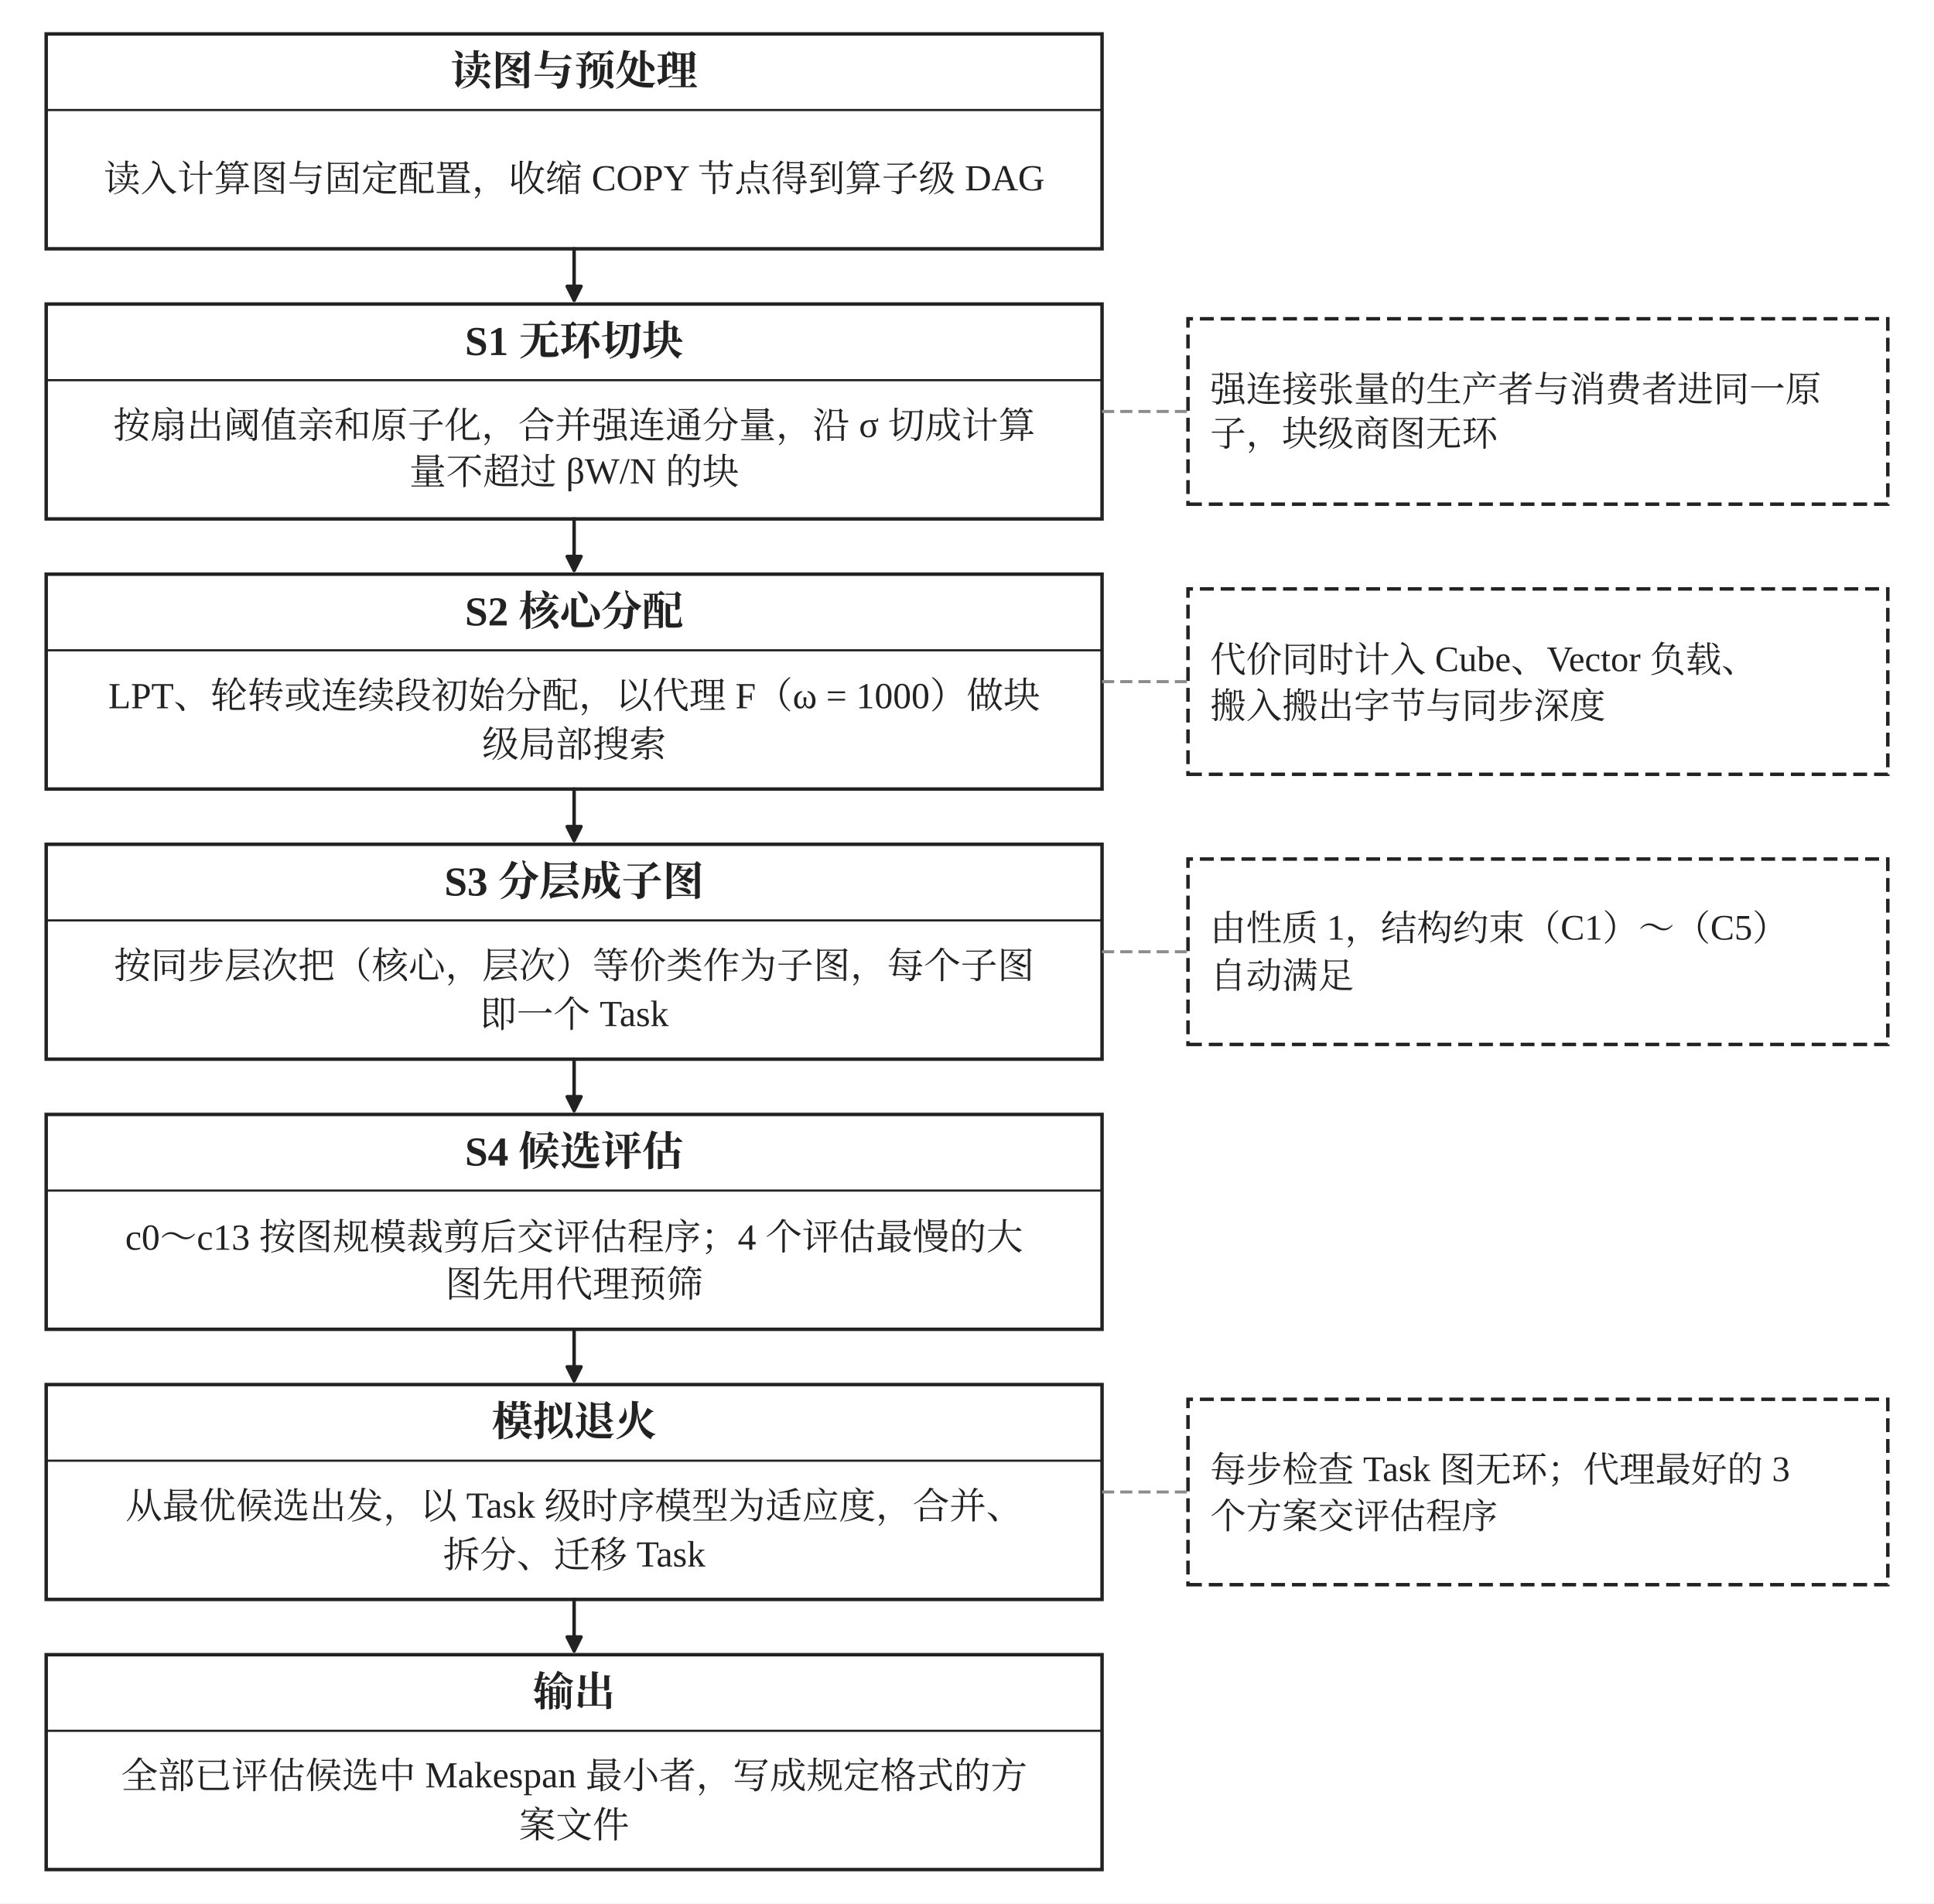
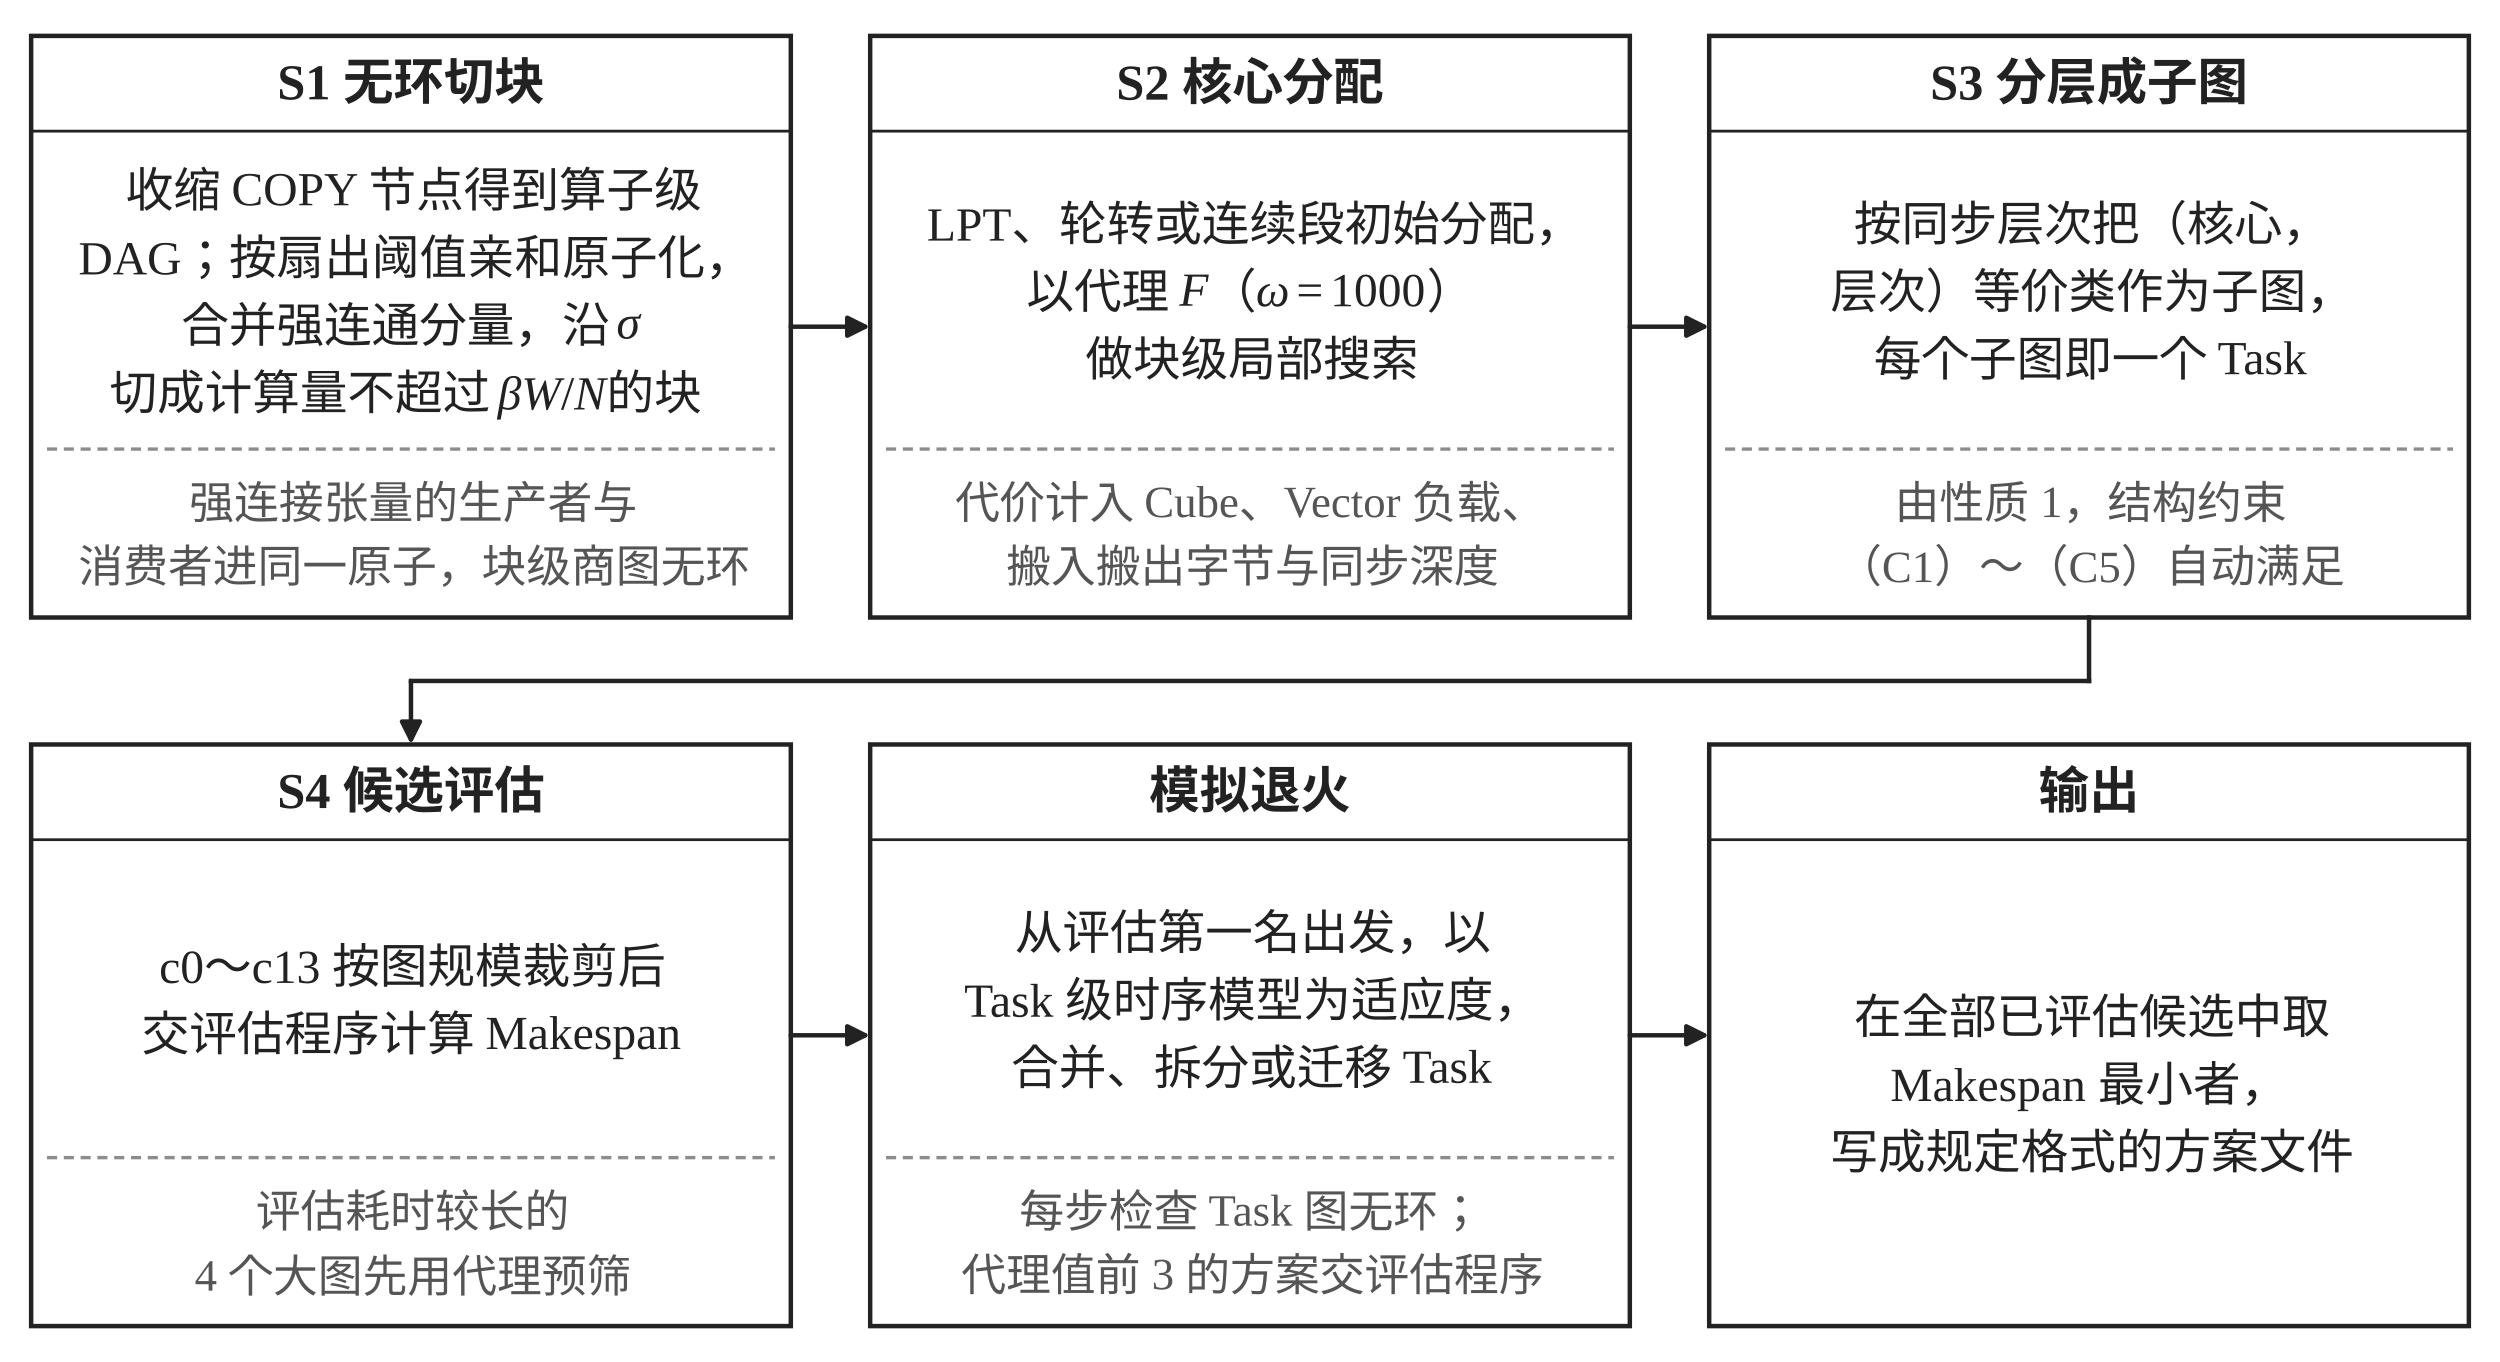
- <svg xmlns="http://www.w3.org/2000/svg" width="446.525pt" height="439.438pt" viewBox="0 0 446.525 439.438" version="1.1">
+ <svg xmlns="http://www.w3.org/2000/svg" width="446.525pt" height="243.265pt" viewBox="0 0 446.525 243.265" version="1.1">
  <defs>
    <style type="text/css">*{stroke-linejoin: round; stroke-linecap: butt}</style>
  </defs>
  <g id="figure_1">
    <g id="patch_1">
-       <path d="M 0 439.438  L 446.525 439.438  L 446.525 0  L 0 0  z " style="fill: #ffffff" />
+       <path d="M 0 243.265  L 446.525 243.265  L 446.525 0  L 0 0  z " style="fill: #ffffff" />
    </g>
    <g id="axes_1">
      <g id="patch_2">
-         <path d="M 10.664 57.436  L 254.443 57.436  L 254.443 7.829  L 10.664 7.829  z " clip-path="url(#p744f5f8a83)" style="fill: #ffffff; stroke: #222222; stroke-width: 0.8; stroke-linejoin: miter" />
+         <path d="M 5.562 110.294  L 141.247 110.294  L 141.247 6.412  L 5.562 6.412  z " clip-path="url(#p8ebed7c3c5)" style="fill: #ffffff; stroke: #222222; stroke-width: 0.8; stroke-linejoin: miter" />
      </g>
      <g id="patch_3">
-         <path d="M 10.664 119.798  L 254.443 119.798  L 254.443 70.191  L 10.664 70.191  z " clip-path="url(#p744f5f8a83)" style="fill: #ffffff; stroke: #222222; stroke-width: 0.8; stroke-linejoin: miter" />
+         <path d="M 155.42 110.294  L 291.105 110.294  L 291.105 6.412  L 155.42 6.412  z " clip-path="url(#p8ebed7c3c5)" style="fill: #ffffff; stroke: #222222; stroke-width: 0.8; stroke-linejoin: miter" />
      </g>
      <g id="patch_4">
-         <path d="M 274.286 116.396  L 435.861 116.396  L 435.861 73.593  L 274.286 73.593  z " clip-path="url(#p744f5f8a83)" style="fill: #ffffff; stroke-dasharray: 3.2,1.6; stroke-dashoffset: 0; stroke: #222222; stroke-width: 0.8; stroke-linejoin: miter" />
+         <path d="M 305.278 110.294  L 440.963 110.294  L 440.963 6.412  L 305.278 6.412  z " clip-path="url(#p8ebed7c3c5)" style="fill: #ffffff; stroke: #222222; stroke-width: 0.8; stroke-linejoin: miter" />
+       </g>
+       <g id="patch_5">
+         <path d="M 5.562 236.853  L 141.247 236.853  L 141.247 132.971  L 5.562 132.971  z " clip-path="url(#p8ebed7c3c5)" style="fill: #ffffff; stroke: #222222; stroke-width: 0.8; stroke-linejoin: miter" />
+       </g>
+       <g id="patch_6">
+         <path d="M 155.42 236.853  L 291.105 236.853  L 291.105 132.971  L 155.42 132.971  z " clip-path="url(#p8ebed7c3c5)" style="fill: #ffffff; stroke: #222222; stroke-width: 0.8; stroke-linejoin: miter" />
+       </g>
+       <g id="patch_7">
+         <path d="M 305.278 236.853  L 440.963 236.853  L 440.963 132.971  L 305.278 132.971  z " clip-path="url(#p8ebed7c3c5)" style="fill: #ffffff; stroke: #222222; stroke-width: 0.8; stroke-linejoin: miter" />
      </g>
      <g id="line2d_1">
-         <path d="M 254.443 94.995  L 274.286 94.995  " clip-path="url(#p744f5f8a83)" style="fill: none; stroke-dasharray: 2.8,1.4; stroke-dashoffset: 0; stroke: #8c8c8c; stroke-width: 0.7" />
-       </g>
-       <g id="patch_5">
-         <path d="M 10.664 182.16  L 254.443 182.16  L 254.443 132.554  L 10.664 132.554  z " clip-path="url(#p744f5f8a83)" style="fill: #ffffff; stroke: #222222; stroke-width: 0.8; stroke-linejoin: miter" />
-       </g>
-       <g id="patch_6">
-         <path d="M 274.286 178.758  L 435.861 178.758  L 435.861 135.955  L 274.286 135.955  z " clip-path="url(#p744f5f8a83)" style="fill: #ffffff; stroke-dasharray: 3.2,1.6; stroke-dashoffset: 0; stroke: #222222; stroke-width: 0.8; stroke-linejoin: miter" />
+         <path d="M 5.562 23.42  L 141.247 23.42  " clip-path="url(#p8ebed7c3c5)" style="fill: none; stroke: #222222; stroke-width: 0.5; stroke-linecap: square" />
      </g>
      <g id="line2d_2">
-         <path d="M 254.443 157.357  L 274.286 157.357  " clip-path="url(#p744f5f8a83)" style="fill: none; stroke-dasharray: 2.8,1.4; stroke-dashoffset: 0; stroke: #8c8c8c; stroke-width: 0.7" />
-       </g>
-       <g id="patch_7">
-         <path d="M 10.664 244.522  L 254.443 244.522  L 254.443 194.916  L 10.664 194.916  z " clip-path="url(#p744f5f8a83)" style="fill: #ffffff; stroke: #222222; stroke-width: 0.8; stroke-linejoin: miter" />
+         <path d="M 8.396 80.204  L 138.412 80.204  " clip-path="url(#p8ebed7c3c5)" style="fill: none; stroke-dasharray: 1.8,1.2; stroke-dashoffset: 0; stroke: #8c8c8c; stroke-width: 0.6" />
+       </g>
+       <g id="line2d_3">
+         <path d="M 155.42 23.42  L 291.105 23.42  " clip-path="url(#p8ebed7c3c5)" style="fill: none; stroke: #222222; stroke-width: 0.5; stroke-linecap: square" />
+       </g>
+       <g id="line2d_4">
+         <path d="M 158.254 80.204  L 288.27 80.204  " clip-path="url(#p8ebed7c3c5)" style="fill: none; stroke-dasharray: 1.8,1.2; stroke-dashoffset: 0; stroke: #8c8c8c; stroke-width: 0.6" />
+       </g>
+       <g id="line2d_5">
+         <path d="M 305.278 23.42  L 440.963 23.42  " clip-path="url(#p8ebed7c3c5)" style="fill: none; stroke: #222222; stroke-width: 0.5; stroke-linecap: square" />
+       </g>
+       <g id="line2d_6">
+         <path d="M 308.113 80.204  L 438.129 80.204  " clip-path="url(#p8ebed7c3c5)" style="fill: none; stroke-dasharray: 1.8,1.2; stroke-dashoffset: 0; stroke: #8c8c8c; stroke-width: 0.6" />
+       </g>
+       <g id="line2d_7">
+         <path d="M 5.562 149.979  L 141.247 149.979  " clip-path="url(#p8ebed7c3c5)" style="fill: none; stroke: #222222; stroke-width: 0.5; stroke-linecap: square" />
+       </g>
+       <g id="line2d_8">
+         <path d="M 8.396 206.763  L 138.412 206.763  " clip-path="url(#p8ebed7c3c5)" style="fill: none; stroke-dasharray: 1.8,1.2; stroke-dashoffset: 0; stroke: #8c8c8c; stroke-width: 0.6" />
+       </g>
+       <g id="line2d_9">
+         <path d="M 155.42 149.979  L 291.105 149.979  " clip-path="url(#p8ebed7c3c5)" style="fill: none; stroke: #222222; stroke-width: 0.5; stroke-linecap: square" />
+       </g>
+       <g id="line2d_10">
+         <path d="M 158.254 206.763  L 288.27 206.763  " clip-path="url(#p8ebed7c3c5)" style="fill: none; stroke-dasharray: 1.8,1.2; stroke-dashoffset: 0; stroke: #8c8c8c; stroke-width: 0.6" />
+       </g>
+       <g id="line2d_11">
+         <path d="M 305.278 149.979  L 440.963 149.979  " clip-path="url(#p8ebed7c3c5)" style="fill: none; stroke: #222222; stroke-width: 0.5; stroke-linecap: square" />
      </g>
      <g id="patch_8">
-         <path d="M 274.286 241.121  L 435.861 241.121  L 435.861 198.317  L 274.286 198.317  z " clip-path="url(#p744f5f8a83)" style="fill: #ffffff; stroke-dasharray: 3.2,1.6; stroke-dashoffset: 0; stroke: #222222; stroke-width: 0.8; stroke-linejoin: miter" />
-       </g>
-       <g id="line2d_3">
-         <path d="M 254.443 219.719  L 274.286 219.719  " clip-path="url(#p744f5f8a83)" style="fill: none; stroke-dasharray: 2.8,1.4; stroke-dashoffset: 0; stroke: #8c8c8c; stroke-width: 0.7" />
+         <path d="M 141.247 58.353  Q 148.333 58.353 154.525 58.353  " clip-path="url(#p8ebed7c3c5)" style="fill: none; stroke: #222222; stroke-width: 0.8; stroke-linecap: round" />
+         <path d="M 151.325 56.753  L 154.525 58.353  L 151.325 59.953  z " clip-path="url(#p8ebed7c3c5)" style="fill: #222222; stroke: #222222; stroke-width: 0.8; stroke-linecap: round" />
      </g>
      <g id="patch_9">
-         <path d="M 10.664 306.884  L 254.443 306.884  L 254.443 257.278  L 10.664 257.278  z " clip-path="url(#p744f5f8a83)" style="fill: #ffffff; stroke: #222222; stroke-width: 0.8; stroke-linejoin: miter" />
+         <path d="M 291.105 58.353  Q 298.191 58.353 304.384 58.353  " clip-path="url(#p8ebed7c3c5)" style="fill: none; stroke: #222222; stroke-width: 0.8; stroke-linecap: round" />
+         <path d="M 301.184 56.753  L 304.384 58.353  L 301.184 59.953  z " clip-path="url(#p8ebed7c3c5)" style="fill: #222222; stroke: #222222; stroke-width: 0.8; stroke-linecap: round" />
+       </g>
+       <g id="line2d_12">
+         <path d="M 373.121 110.294  L 373.121 121.632  " clip-path="url(#p8ebed7c3c5)" style="fill: none; stroke: #222222; stroke-width: 0.8; stroke-linecap: square" />
+       </g>
+       <g id="line2d_13">
+         <path d="M 373.121 121.632  L 73.404 121.632  " clip-path="url(#p8ebed7c3c5)" style="fill: none; stroke: #222222; stroke-width: 0.8; stroke-linecap: square" />
      </g>
      <g id="patch_10">
-         <path d="M 10.664 369.247  L 254.443 369.247  L 254.443 319.64  L 10.664 319.64  z " clip-path="url(#p744f5f8a83)" style="fill: #ffffff; stroke: #222222; stroke-width: 0.8; stroke-linejoin: miter" />
+         <path d="M 73.404 121.632  Q 73.404 127.302 73.404 132.077  " clip-path="url(#p8ebed7c3c5)" style="fill: none; stroke: #222222; stroke-width: 0.8; stroke-linecap: round" />
+         <path d="M 75.004 128.877  L 73.404 132.077  L 71.804 128.877  z " clip-path="url(#p8ebed7c3c5)" style="fill: #222222; stroke: #222222; stroke-width: 0.8; stroke-linecap: round" />
      </g>
      <g id="patch_11">
-         <path d="M 274.286 365.845  L 435.861 365.845  L 435.861 323.042  L 274.286 323.042  z " clip-path="url(#p744f5f8a83)" style="fill: #ffffff; stroke-dasharray: 3.2,1.6; stroke-dashoffset: 0; stroke: #222222; stroke-width: 0.8; stroke-linejoin: miter" />
-       </g>
-       <g id="line2d_4">
-         <path d="M 254.443 344.443  L 274.286 344.443  " clip-path="url(#p744f5f8a83)" style="fill: none; stroke-dasharray: 2.8,1.4; stroke-dashoffset: 0; stroke: #8c8c8c; stroke-width: 0.7" />
+         <path d="M 141.247 184.912  Q 148.333 184.912 154.525 184.912  " clip-path="url(#p8ebed7c3c5)" style="fill: none; stroke: #222222; stroke-width: 0.8; stroke-linecap: round" />
+         <path d="M 151.325 183.312  L 154.525 184.912  L 151.325 186.512  z " clip-path="url(#p8ebed7c3c5)" style="fill: #222222; stroke: #222222; stroke-width: 0.8; stroke-linecap: round" />
      </g>
      <g id="patch_12">
-         <path d="M 10.664 431.609  L 254.443 431.609  L 254.443 382.003  L 10.664 382.003  z " clip-path="url(#p744f5f8a83)" style="fill: #ffffff; stroke: #222222; stroke-width: 0.8; stroke-linejoin: miter" />
+         <path d="M 291.105 184.912  Q 298.191 184.912 304.384 184.912  " clip-path="url(#p8ebed7c3c5)" style="fill: none; stroke: #222222; stroke-width: 0.8; stroke-linecap: round" />
+         <path d="M 301.184 183.312  L 304.384 184.912  L 301.184 186.512  z " clip-path="url(#p8ebed7c3c5)" style="fill: #222222; stroke: #222222; stroke-width: 0.8; stroke-linecap: round" />
      </g>
      <g id="text_1">
-         <text style="font-weight: 700; font-size: 9.5px; font-family: 'Times New Roman', 'SimSun', 'Liberation Serif', 'Noto Serif CJK SC'; text-anchor: middle; fill: #222222" x="132.554" y="19.634" transform="rotate(-0 132.5537 19.6335)">读图与预处理</text>
-       </g>
-       <g id="line2d_5">
-         <path d="M 10.664 25.404  L 254.443 25.404  " clip-path="url(#p744f5f8a83)" style="fill: none; stroke: #222222; stroke-width: 0.5; stroke-linecap: square" />
+         <text style="font-weight: 700; font-size: 9px; font-family: 'Times New Roman', 'SimSun'; text-anchor: middle; fill: #222222" x="73.404" y="17.747" transform="rotate(-0 73.40409 17.74721)">S1 无环切块</text>
      </g>
      <g id="text_2">
-         <text style="font-size: 8.5px; font-family: 'Times New Roman', 'SimSun', 'Liberation Serif', 'Noto Serif CJK SC'; text-anchor: middle; fill: #222222" x="132.554" y="44.187" transform="rotate(-0 132.5537 44.18699)">读入计算图与固定配置，收缩 COPY 节点得到算子级 DAG</text>
-       </g>
-       <g id="patch_13">
-         <path d="M 132.554 57.436  Q 132.554 63.814 132.554 69.297  " clip-path="url(#p744f5f8a83)" style="fill: none; stroke: #222222; stroke-width: 0.8; stroke-linecap: round" />
-         <path d="M 134.154 66.097  L 132.554 69.297  L 130.954 66.097  z " clip-path="url(#p744f5f8a83)" style="fill: #222222; stroke: #222222; stroke-width: 0.8; stroke-linecap: round" />
+         <text style="font-size: 8px; font-family: 'Times New Roman', 'SimSun'; text-anchor: start; fill: #555555" x="33.804" y="92.609" transform="rotate(-0 33.80409 92.60882)">强连接张量的生产者与</text>
      </g>
      <g id="text_3">
-         <text style="font-weight: 700; font-size: 9.5px; font-family: 'Times New Roman', 'SimSun', 'Liberation Serif', 'Noto Serif CJK SC'; text-anchor: middle; fill: #222222" x="132.554" y="81.968" transform="rotate(-0 132.5537 81.9675)">S1 无环切块</text>
-       </g>
-       <g id="line2d_6">
-         <path d="M 10.664 87.766  L 254.443 87.766  " clip-path="url(#p744f5f8a83)" style="fill: none; stroke: #222222; stroke-width: 0.5; stroke-linecap: square" />
+         <text style="font-size: 8px; font-family: 'Times New Roman', 'SimSun'; text-anchor: start; fill: #555555" x="14.004" y="103.969" transform="rotate(-0 14.00409 103.9688)">消费者进同一原子，块级商图无环</text>
      </g>
      <g id="text_4">
-         <text style="font-size: 8.5px; font-family: 'Times New Roman', 'SimSun', 'Liberation Serif', 'Noto Serif CJK SC'; fill: #222222" transform="translate(26.13769 101.1396)">按扇出阈值亲和原子化，合并强连通分量，沿 σ 切成计算</text>
-         <text style="font-size: 8.5px; font-family: 'Times New Roman', 'SimSun', 'Liberation Serif', 'Noto Serif CJK SC'; fill: #222222" transform="translate(94.50491 111.8479)">量不超过 βW/N 的块</text>
-       </g>
-       <g id="patch_14">
-         <path d="M 132.554 119.798  Q 132.554 126.176 132.554 131.659  " clip-path="url(#p744f5f8a83)" style="fill: none; stroke: #222222; stroke-width: 0.8; stroke-linecap: round" />
-         <path d="M 134.154 128.459  L 132.554 131.659  L 130.954 128.459  z " clip-path="url(#p744f5f8a83)" style="fill: #222222; stroke: #222222; stroke-width: 0.8; stroke-linecap: round" />
+         <text style="font-size: 8.5px; font-family: 'Times New Roman', 'SimSun'; text-anchor: start; fill: #222222" x="22.439" y="36.937" transform="rotate(-0 22.43909 36.93681)">收缩 COPY 节点得到算子级</text>
      </g>
      <g id="text_5">
-         <text style="font-size: 8.3px; font-family: 'Times New Roman', 'SimSun', 'Liberation Serif', 'Noto Serif CJK SC'; fill: #222222" transform="translate(279.3883 92.7457)">强连接张量的生产者与消费者进同一原</text>
-         <text style="font-size: 8.3px; font-family: 'Times New Roman', 'SimSun', 'Liberation Serif', 'Noto Serif CJK SC'; fill: #222222" transform="translate(279.3883 102.9745)">子，块级商图无环</text>
+         <text style="font-size: 8.5px; font-family: 'Times New Roman', 'SimSun'; text-anchor: start; fill: #222222" x="14.004" y="49.007" transform="rotate(-0 14.00409 49.00681)">DAG；按扇出阈值亲和原子化，</text>
      </g>
      <g id="text_6">
-         <text style="font-weight: 700; font-size: 9.5px; font-family: 'Times New Roman', 'SimSun', 'Liberation Serif', 'Noto Serif CJK SC'; text-anchor: middle; fill: #222222" x="132.554" y="144.387" transform="rotate(-0 132.5537 144.3869)">S2 核心分配</text>
-       </g>
-       <g id="line2d_7">
-         <path d="M 10.664 150.129  L 254.443 150.129  " clip-path="url(#p744f5f8a83)" style="fill: none; stroke: #222222; stroke-width: 0.5; stroke-linecap: square" />
+         <text style="font-size: 8.5px; font-family: 'Times New Roman', 'SimSun'; text-anchor: start; fill: #222222" x="32.382" y="61.077" transform="rotate(-0 32.38159 61.07681)">合并强连通分量，沿 </text>
      </g>
      <g id="text_7">
-         <text style="font-size: 8.5px; font-family: 'Times New Roman', 'SimSun', 'Liberation Serif', 'Noto Serif CJK SC'; fill: #222222" transform="translate(25.00347 163.5058)">LPT、轮转或连续段初始分配，以代理 F（ω = 1000）做块</text>
-         <text style="font-size: 8.5px; font-family: 'Times New Roman', 'SimSun', 'Liberation Serif', 'Noto Serif CJK SC'; fill: #222222" transform="translate(111.3037 174.7752)">级局部搜索</text>
-       </g>
-       <g id="patch_15">
-         <path d="M 132.554 182.16  Q 132.554 188.538 132.554 194.021  " clip-path="url(#p744f5f8a83)" style="fill: none; stroke: #222222; stroke-width: 0.8; stroke-linecap: round" />
-         <path d="M 134.154 190.821  L 132.554 194.021  L 130.954 190.821  z " clip-path="url(#p744f5f8a83)" style="fill: #222222; stroke: #222222; stroke-width: 0.8; stroke-linecap: round" />
+         <g style="fill: #222222" transform="translate(110.1066 61.07681)">
+           <text>
+             <tspan x="0" y="-0.609" style="font-style: italic; font-size: 8.5px; font-family: 'Times New Roman'; fill: #222222">σ</tspan>
+           </text>
+         </g>
      </g>
      <g id="text_8">
-         <text style="font-size: 8.3px; font-family: 'Times New Roman', 'SimSun', 'Liberation Serif', 'Noto Serif CJK SC'; fill: #222222" transform="translate(279.3883 155.1702)">代价同时计入 Cube、Vector 负载、</text>
-         <text style="font-size: 8.3px; font-family: 'Times New Roman', 'SimSun', 'Liberation Serif', 'Noto Serif CJK SC'; fill: #222222" transform="translate(279.3883 165.8301)">搬入搬出字节与同步深度</text>
+         <text style="font-size: 8.5px; font-family: 'Times New Roman', 'SimSun'; text-anchor: start; fill: #222222" x="19.559" y="73.147" transform="rotate(-0 19.55909 73.14681)">切成计算量不超过 </text>
      </g>
      <g id="text_9">
-         <text style="font-weight: 700; font-size: 9.5px; font-family: 'Times New Roman', 'SimSun', 'Liberation Serif', 'Noto Serif CJK SC'; text-anchor: middle; fill: #222222" x="132.554" y="206.749" transform="rotate(-0 132.5537 206.7491)">S3 分层成子图</text>
-       </g>
-       <g id="line2d_8">
-         <path d="M 10.664 212.491  L 254.443 212.491  " clip-path="url(#p744f5f8a83)" style="fill: none; stroke: #222222; stroke-width: 0.5; stroke-linecap: square" />
+         <g style="fill: #222222" transform="translate(88.88409 73.14681)">
+           <text>
+             <tspan x="0" y="-0.016" style="font-style: italic; font-size: 8.5px; font-family: 'Times New Roman'; fill: #222222">β</tspan>
+             <tspan x="4.233" y="-0.016" style="font-style: italic; font-size: 8.5px; font-family: 'Times New Roman'; fill: #222222">W</tspan>
+             <tspan x="13.676" y="-0.016" style="font-style: italic; font-size: 8.5px; font-family: 'Times New Roman'; fill: #222222">N</tspan>
+             <tspan x="11.314" y="-0.016" style="font-size: 8.5px; font-family: 'Times New Roman'; fill: #222222">/</tspan>
+           </text>
+         </g>
      </g>
      <g id="text_10">
-         <text style="font-size: 8.5px; font-family: 'Times New Roman', 'SimSun', 'Liberation Serif', 'Noto Serif CJK SC'; fill: #222222" transform="translate(26.3037 225.868)">按同步层次把（核心，层次）等价类作为子图，每个子图</text>
-         <text style="font-size: 8.5px; font-family: 'Times New Roman', 'SimSun', 'Liberation Serif', 'Noto Serif CJK SC'; fill: #222222" transform="translate(110.7764 237.1208)">即一个 Task</text>
-       </g>
-       <g id="patch_16">
-         <path d="M 132.554 244.522  Q 132.554 250.9 132.554 256.384  " clip-path="url(#p744f5f8a83)" style="fill: none; stroke: #222222; stroke-width: 0.8; stroke-linecap: round" />
-         <path d="M 134.154 253.184  L 132.554 256.384  L 130.954 253.184  z " clip-path="url(#p744f5f8a83)" style="fill: #222222; stroke: #222222; stroke-width: 0.8; stroke-linecap: round" />
+         <text style="font-size: 8.5px; font-family: 'Times New Roman', 'SimSun'; text-anchor: start; fill: #222222" x="108.324" y="73.147" transform="rotate(-0 108.3241 73.14681)"> 的块</text>
      </g>
      <g id="text_11">
-         <text style="font-size: 8.3px; font-family: 'Times New Roman', 'SimSun', 'Liberation Serif', 'Noto Serif CJK SC'; fill: #222222" transform="translate(279.3883 217.1427)">由性质 1，结构约束（C1）～（C5）</text>
-         <text style="font-size: 8.3px; font-family: 'Times New Roman', 'SimSun', 'Liberation Serif', 'Noto Serif CJK SC'; fill: #222222" transform="translate(279.3883 228.1262)">自动满足</text>
+         <text style="font-weight: 700; font-size: 9px; font-family: 'Times New Roman', 'SimSun'; text-anchor: middle; fill: #222222" x="223.262" y="17.801" transform="rotate(-0 223.2624 17.80136)">S2 核心分配</text>
      </g>
      <g id="text_12">
-         <text style="font-weight: 700; font-size: 9.5px; font-family: 'Times New Roman', 'SimSun', 'Liberation Serif', 'Noto Serif CJK SC'; text-anchor: middle; fill: #222222" x="132.554" y="269.078" transform="rotate(-0 132.5537 269.0779)">S4 候选评估</text>
-       </g>
-       <g id="line2d_9">
-         <path d="M 10.664 274.853  L 254.443 274.853  " clip-path="url(#p744f5f8a83)" style="fill: none; stroke: #222222; stroke-width: 0.5; stroke-linecap: square" />
+         <text style="font-size: 8px; font-family: 'Times New Roman', 'SimSun'; text-anchor: start; fill: #555555" x="170.585" y="92.609" transform="rotate(-0 170.5849 92.60882)">代价计入 Cube、Vector 负载、</text>
      </g>
      <g id="text_13">
-         <text style="font-size: 8.5px; font-family: 'Times New Roman', 'SimSun', 'Liberation Serif', 'Noto Serif CJK SC'; fill: #222222" transform="translate(28.9055 288.5104)">c0～c13 按图规模裁剪后交评估程序；4 个评估最慢的大</text>
-         <text style="font-size: 8.5px; font-family: 'Times New Roman', 'SimSun', 'Liberation Serif', 'Noto Serif CJK SC'; fill: #222222" transform="translate(102.8037 299.402)">图先用代理预筛</text>
-       </g>
-       <g id="patch_17">
-         <path d="M 132.554 306.884  Q 132.554 313.262 132.554 318.746  " clip-path="url(#p744f5f8a83)" style="fill: none; stroke: #222222; stroke-width: 0.8; stroke-linecap: round" />
-         <path d="M 134.154 315.546  L 132.554 318.746  L 130.954 315.546  z " clip-path="url(#p744f5f8a83)" style="fill: #222222; stroke: #222222; stroke-width: 0.8; stroke-linecap: round" />
+         <text style="font-size: 8px; font-family: 'Times New Roman', 'SimSun'; text-anchor: start; fill: #555555" x="179.702" y="103.969" transform="rotate(-0 179.7024 103.9688)">搬入搬出字节与同步深度</text>
      </g>
      <g id="text_14">
-         <text style="font-weight: 700; font-size: 9.5px; font-family: 'Times New Roman', 'SimSun', 'Liberation Serif', 'Noto Serif CJK SC'; text-anchor: middle; fill: #222222" x="132.554" y="331.436" transform="rotate(-0 132.5537 331.4356)">模拟退火</text>
-       </g>
-       <g id="line2d_10">
-         <path d="M 10.664 337.215  L 254.443 337.215  " clip-path="url(#p744f5f8a83)" style="fill: none; stroke: #222222; stroke-width: 0.5; stroke-linecap: square" />
+         <text style="font-size: 8.5px; font-family: 'Times New Roman', 'SimSun'; text-anchor: start; fill: #222222" x="165.542" y="42.972" transform="rotate(-0 165.5424 42.97181)">LPT、轮转或连续段初始分配，</text>
      </g>
      <g id="text_15">
-         <text style="font-size: 8.5px; font-family: 'Times New Roman', 'SimSun', 'Liberation Serif', 'Noto Serif CJK SC'; fill: #222222" transform="translate(28.96393 350.605)">从最优候选出发，以 Task 级时序模型为适应度，合并、</text>
-         <text style="font-size: 8.5px; font-family: 'Times New Roman', 'SimSun', 'Liberation Serif', 'Noto Serif CJK SC'; fill: #222222" transform="translate(102.2764 361.8838)">拆分、迁移 Task</text>
-       </g>
-       <g id="patch_18">
-         <path d="M 132.554 369.247  Q 132.554 375.625 132.554 381.108  " clip-path="url(#p744f5f8a83)" style="fill: none; stroke: #222222; stroke-width: 0.8; stroke-linecap: round" />
-         <path d="M 134.154 377.908  L 132.554 381.108  L 130.954 377.908  z " clip-path="url(#p744f5f8a83)" style="fill: #222222; stroke: #222222; stroke-width: 0.8; stroke-linecap: round" />
+         <text style="font-size: 8.5px; font-family: 'Times New Roman', 'SimSun'; text-anchor: start; fill: #222222" x="183.32" y="55.042" transform="rotate(-0 183.3199 55.04181)">以代理 </text>
      </g>
      <g id="text_16">
-         <text style="font-size: 8.3px; font-family: 'Times New Roman', 'SimSun', 'Liberation Serif', 'Noto Serif CJK SC'; fill: #222222" transform="translate(279.3883 342.1491)">每步检查 Task 图无环；代理最好的 3</text>
-         <text style="font-size: 8.3px; font-family: 'Times New Roman', 'SimSun', 'Liberation Serif', 'Noto Serif CJK SC'; fill: #222222" transform="translate(279.3883 352.9005)">个方案交评估程序</text>
+         <g style="fill: #222222" transform="translate(210.6449 55.04181)">
+           <text>
+             <tspan x="0" y="-0.438" style="font-style: italic; font-size: 8.5px; font-family: 'Times New Roman'; fill: #222222">F</tspan>
+           </text>
+         </g>
      </g>
      <g id="text_17">
-         <text style="font-weight: 700; font-size: 9.5px; font-family: 'Times New Roman', 'SimSun', 'Liberation Serif', 'Noto Serif CJK SC'; text-anchor: middle; fill: #222222" x="132.554" y="393.836" transform="rotate(-0 132.5537 393.8357)">输出</text>
-       </g>
-       <g id="line2d_11">
-         <path d="M 10.664 399.577  L 254.443 399.577  " clip-path="url(#p744f5f8a83)" style="fill: none; stroke: #222222; stroke-width: 0.5; stroke-linecap: square" />
+         <text style="font-size: 8.5px; font-family: 'Times New Roman', 'SimSun'; text-anchor: start; fill: #222222" x="215.925" y="55.042" transform="rotate(-0 215.9249 55.04181)">（</text>
      </g>
      <g id="text_18">
-         <text style="font-size: 8.5px; font-family: 'Times New Roman', 'SimSun', 'Liberation Serif', 'Noto Serif CJK SC'; fill: #222222" transform="translate(27.96054 412.8736)">全部已评估候选中 Makespan 最小者，写成规定格式的方</text>
-         <text style="font-size: 8.5px; font-family: 'Times New Roman', 'SimSun', 'Liberation Serif', 'Noto Serif CJK SC'; fill: #222222" transform="translate(119.8037 424.2586)">案文件</text>
+         <g style="fill: #222222" transform="translate(224.3249 55.04181)">
+           <text>
+             <tspan x="0" y="-0.344" style="font-style: italic; font-size: 8.5px; font-family: 'Times New Roman'; fill: #222222">ω</tspan>
+             <tspan x="7.229" y="-0.344" style="font-size: 8.5px; font-family: 'Times New Roman'; fill: #222222">=</tspan>
+             <tspan x="13.251" y="-0.344" style="font-size: 8.5px; font-family: 'Times New Roman'; fill: #222222">1</tspan>
+             <tspan x="17.501" y="-0.344" style="font-size: 8.5px; font-family: 'Times New Roman'; fill: #222222">0</tspan>
+             <tspan x="21.751" y="-0.344" style="font-size: 8.5px; font-family: 'Times New Roman'; fill: #222222">0</tspan>
+             <tspan x="26.001" y="-0.344" style="font-size: 8.5px; font-family: 'Times New Roman'; fill: #222222">0</tspan>
+           </text>
+         </g>
+       </g>
+       <g id="text_19">
+         <text style="font-size: 8.5px; font-family: 'Times New Roman', 'SimSun'; text-anchor: start; fill: #222222" x="254.805" y="55.042" transform="rotate(-0 254.8049 55.04181)">）</text>
+       </g>
+       <g id="text_20">
+         <text style="font-size: 8.5px; font-family: 'Times New Roman', 'SimSun'; text-anchor: start; fill: #222222" x="193.862" y="67.112" transform="rotate(-0 193.8624 67.11181)">做块级局部搜索</text>
+       </g>
+       <g id="text_21">
+         <text style="font-weight: 700; font-size: 9px; font-family: 'Times New Roman', 'SimSun'; text-anchor: middle; fill: #222222" x="373.121" y="17.801" transform="rotate(-0 373.1206 17.80136)">S3 分层成子图</text>
+       </g>
+       <g id="text_22">
+         <text style="font-size: 8px; font-family: 'Times New Roman', 'SimSun'; text-anchor: start; fill: #555555" x="338.401" y="92.609" transform="rotate(-0 338.4006 92.60882)">由性质 1，结构约束</text>
+       </g>
+       <g id="text_23">
+         <text style="font-size: 8px; font-family: 'Times New Roman', 'SimSun'; text-anchor: start; fill: #555555" x="328.121" y="103.969" transform="rotate(-0 328.1206 103.9688)">（C1）～（C5）自动满足</text>
+       </g>
+       <g id="text_24">
+         <text style="font-size: 8.5px; font-family: 'Times New Roman', 'SimSun'; text-anchor: start; fill: #222222" x="331.121" y="42.972" transform="rotate(-0 331.1206 42.97181)">按同步层次把（核心，</text>
+       </g>
+       <g id="text_25">
+         <text style="font-size: 8.5px; font-family: 'Times New Roman', 'SimSun'; text-anchor: start; fill: #222222" x="326.921" y="55.042" transform="rotate(-0 326.9206 55.04181)">层次）等价类作为子图，</text>
+       </g>
+       <g id="text_26">
+         <text style="font-size: 8.5px; font-family: 'Times New Roman', 'SimSun'; text-anchor: start; fill: #222222" x="334.674" y="67.112" transform="rotate(-0 334.6744 67.11181)">每个子图即一个 Task</text>
+       </g>
+       <g id="text_27">
+         <text style="font-weight: 700; font-size: 9px; font-family: 'Times New Roman', 'SimSun'; text-anchor: middle; fill: #222222" x="73.404" y="144.329" transform="rotate(-0 73.40409 144.3288)">S4 候选评估</text>
+       </g>
+       <g id="text_28">
+         <text style="font-size: 8px; font-family: 'Times New Roman', 'SimSun'; text-anchor: start; fill: #555555" x="45.684" y="219.168" transform="rotate(-0 45.68409 219.1679)">评估耗时较长的</text>
+       </g>
+       <g id="text_29">
+         <text style="font-size: 8px; font-family: 'Times New Roman', 'SimSun'; text-anchor: start; fill: #555555" x="34.764" y="230.528" transform="rotate(-0 34.76409 230.5279)">4 个大图先用代理预筛</text>
+       </g>
+       <g id="text_30">
+         <text style="font-size: 8.5px; font-family: 'Times New Roman', 'SimSun'; text-anchor: start; fill: #222222" x="28.422" y="175.566" transform="rotate(-0 28.42159 175.5659)">c0～c13 按图规模裁剪后</text>
+       </g>
+       <g id="text_31">
+         <text style="font-size: 8.5px; font-family: 'Times New Roman', 'SimSun'; text-anchor: start; fill: #222222" x="25.302" y="187.636" transform="rotate(-0 25.30159 187.6359)">交评估程序计算 Makespan</text>
+       </g>
+       <g id="text_32">
+         <text style="font-weight: 700; font-size: 9px; font-family: 'Times New Roman', 'SimSun'; text-anchor: middle; fill: #222222" x="223.262" y="144.325" transform="rotate(-0 223.2624 144.3245)">模拟退火</text>
+       </g>
+       <g id="text_33">
+         <text style="font-size: 8px; font-family: 'Times New Roman', 'SimSun'; text-anchor: start; fill: #555555" x="182.062" y="219.168" transform="rotate(-0 182.0617 219.1679)">每步检查 Task 图无环；</text>
+       </g>
+       <g id="text_34">
+         <text style="font-size: 8px; font-family: 'Times New Roman', 'SimSun'; text-anchor: start; fill: #555555" x="171.702" y="230.528" transform="rotate(-0 171.7024 230.5279)">代理值前 3 的方案交评估程序</text>
+       </g>
+       <g id="text_35">
+         <text style="font-size: 8.5px; font-family: 'Times New Roman', 'SimSun'; text-anchor: start; fill: #222222" x="181.262" y="169.531" transform="rotate(-0 181.2624 169.5309)">从评估第一名出发，以</text>
+       </g>
+       <g id="text_36">
+         <text style="font-size: 8.5px; font-family: 'Times New Roman', 'SimSun'; text-anchor: start; fill: #222222" x="172.216" y="181.601" transform="rotate(-0 172.2161 181.6009)">Task 级时序模型为适应度，</text>
+       </g>
+       <g id="text_37">
+         <text style="font-size: 8.5px; font-family: 'Times New Roman', 'SimSun'; text-anchor: start; fill: #222222" x="180.616" y="193.671" transform="rotate(-0 180.6161 193.6709)">合并、拆分或迁移 Task</text>
+       </g>
+       <g id="text_38">
+         <text style="font-weight: 700; font-size: 9px; font-family: 'Times New Roman', 'SimSun'; text-anchor: middle; fill: #222222" x="373.121" y="144.36" transform="rotate(-0 373.1206 144.3604)">输出</text>
+       </g>
+       <g id="text_39">
+         <text style="font-size: 8.5px; font-family: 'Times New Roman', 'SimSun'; text-anchor: start; fill: #222222" x="331.121" y="184.576" transform="rotate(-0 331.1206 184.5759)">在全部已评估候选中取</text>
+       </g>
+       <g id="text_40">
+         <text style="font-size: 8.5px; font-family: 'Times New Roman', 'SimSun'; text-anchor: start; fill: #222222" x="337.618" y="196.646" transform="rotate(-0 337.6181 196.6459)">Makespan 最小者，</text>
+       </g>
+       <g id="text_41">
+         <text style="font-size: 8.5px; font-family: 'Times New Roman', 'SimSun'; text-anchor: start; fill: #222222" x="326.921" y="208.716" transform="rotate(-0 326.9206 208.7159)">写成规定格式的方案文件</text>
      </g>
    </g>
  </g>
  <defs>
-     <clipPath id="p744f5f8a83">
-       <rect x="2.16" y="2.16" width="442.205" height="435.118" />
+     <clipPath id="p8ebed7c3c5">
+       <rect x="2.16" y="2.16" width="442.205" height="238.945" />
    </clipPath>
  </defs>
</svg>
